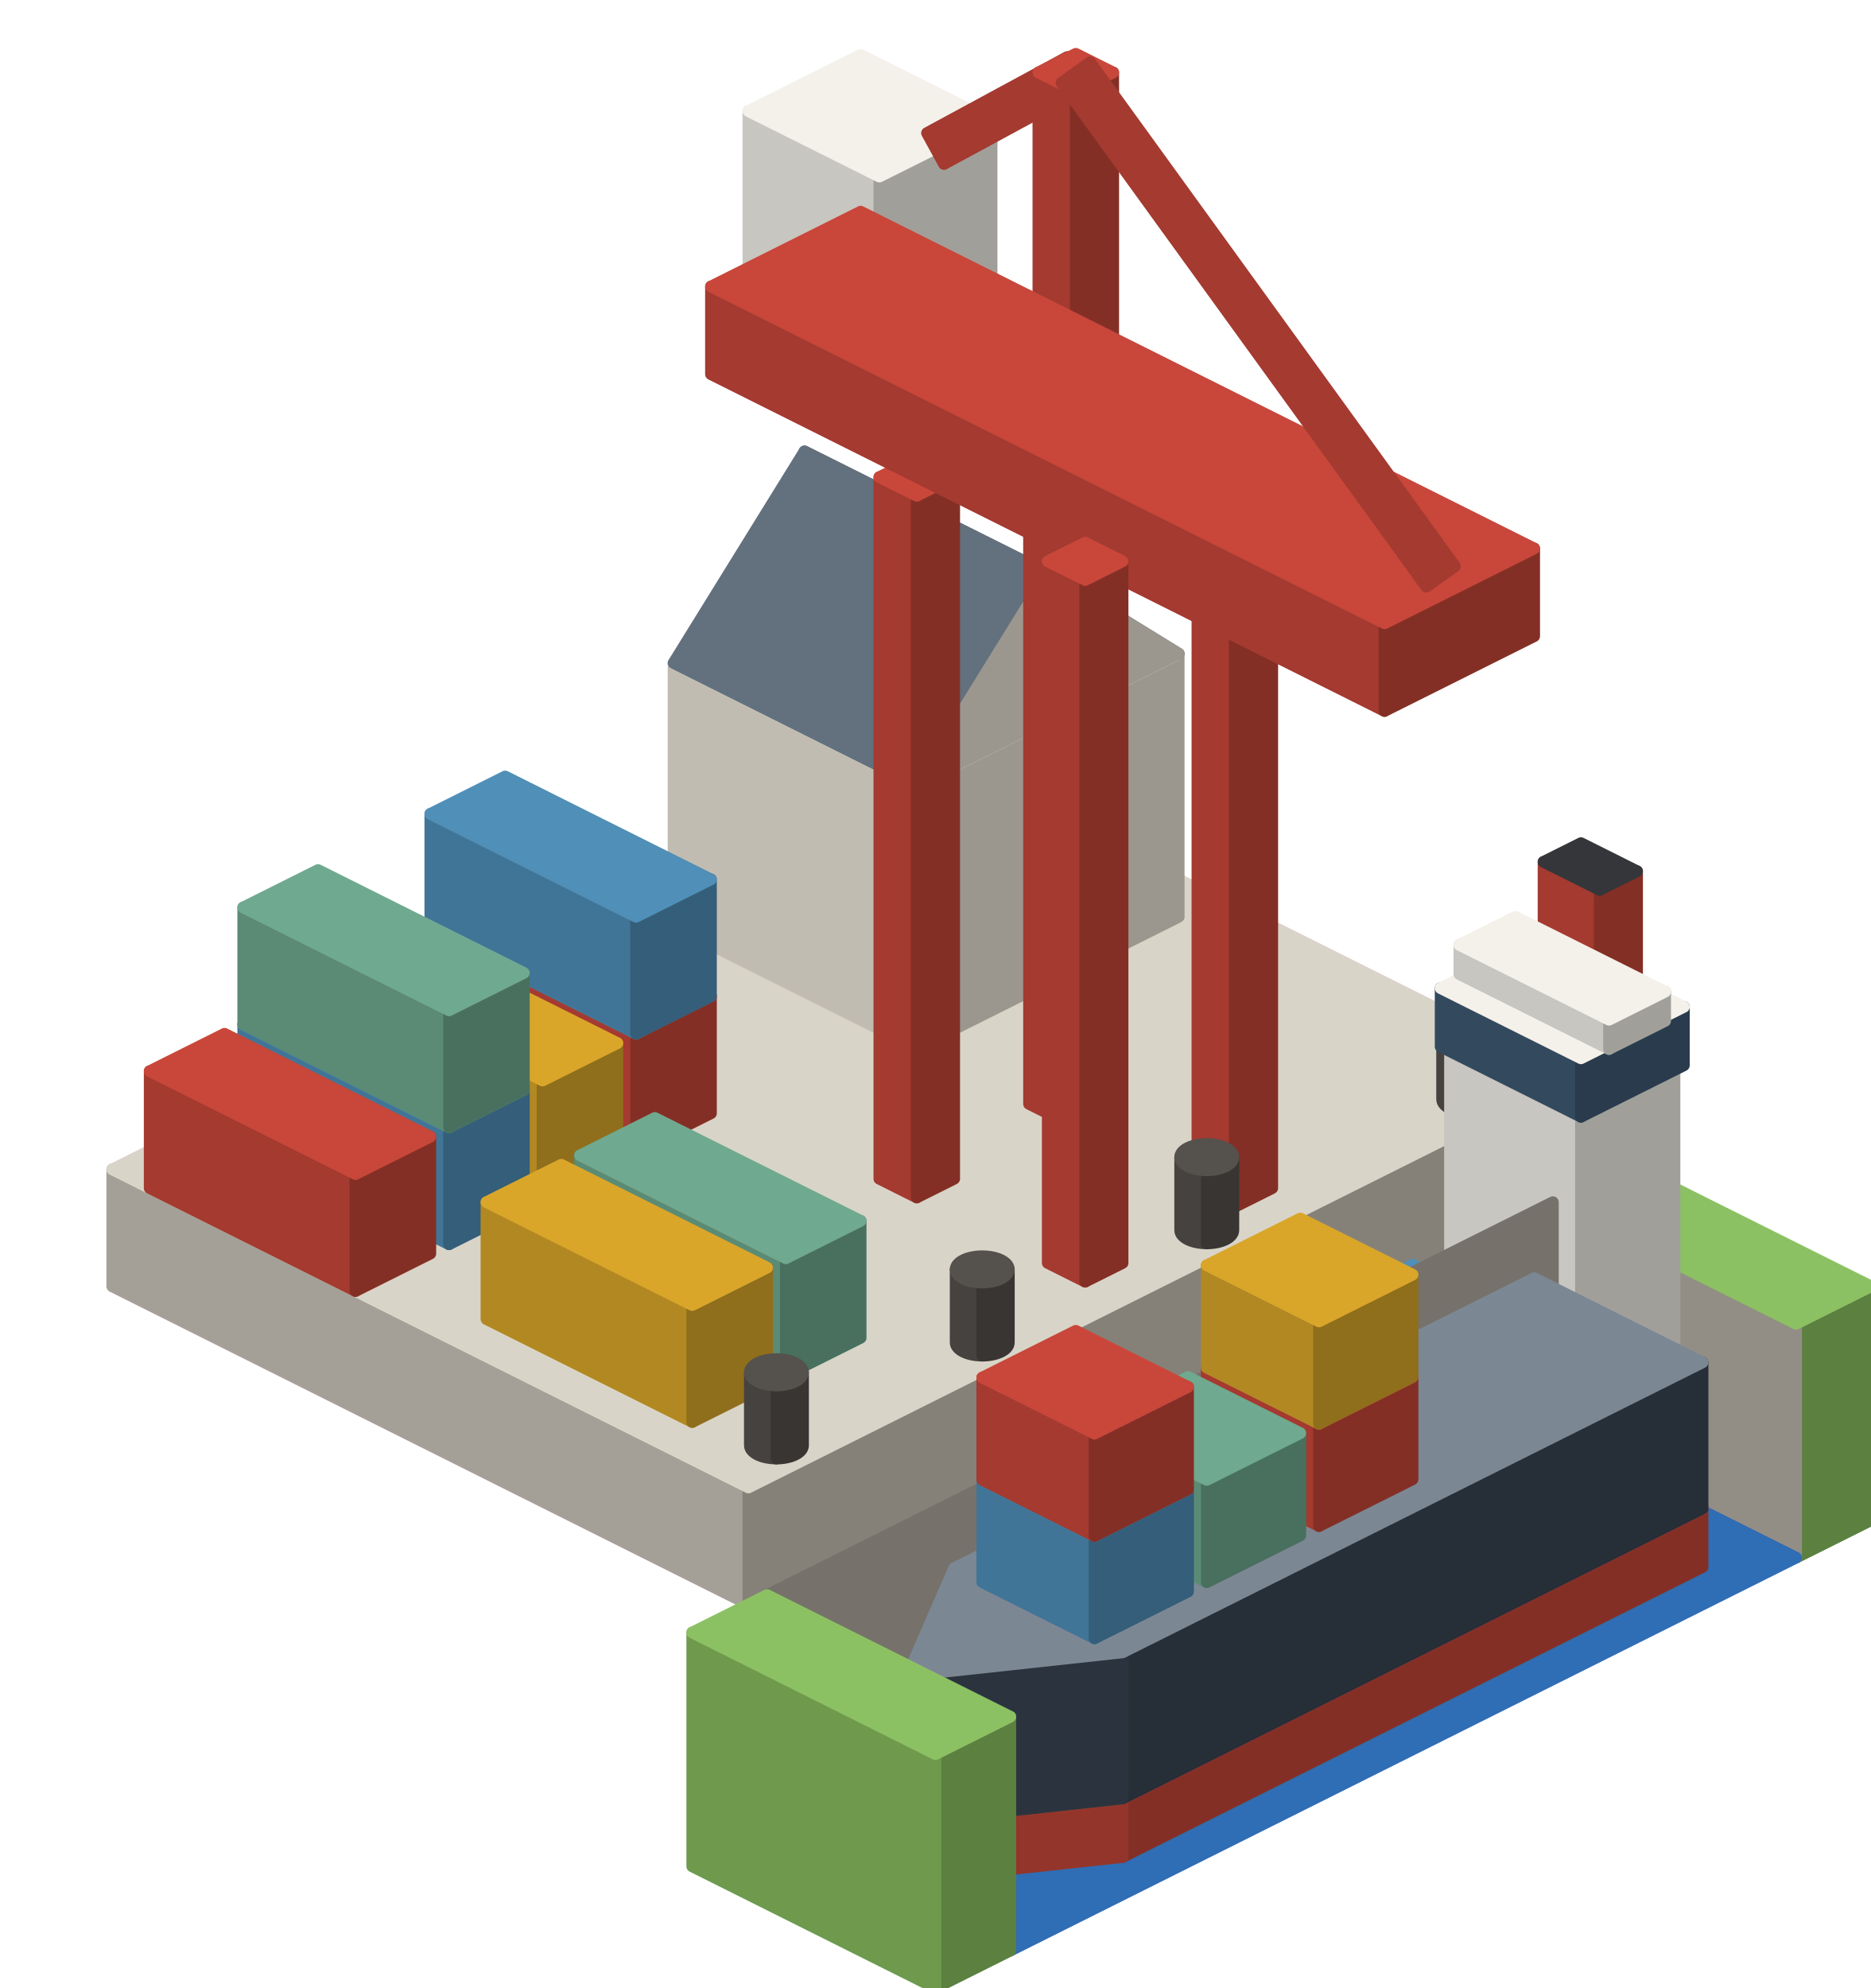
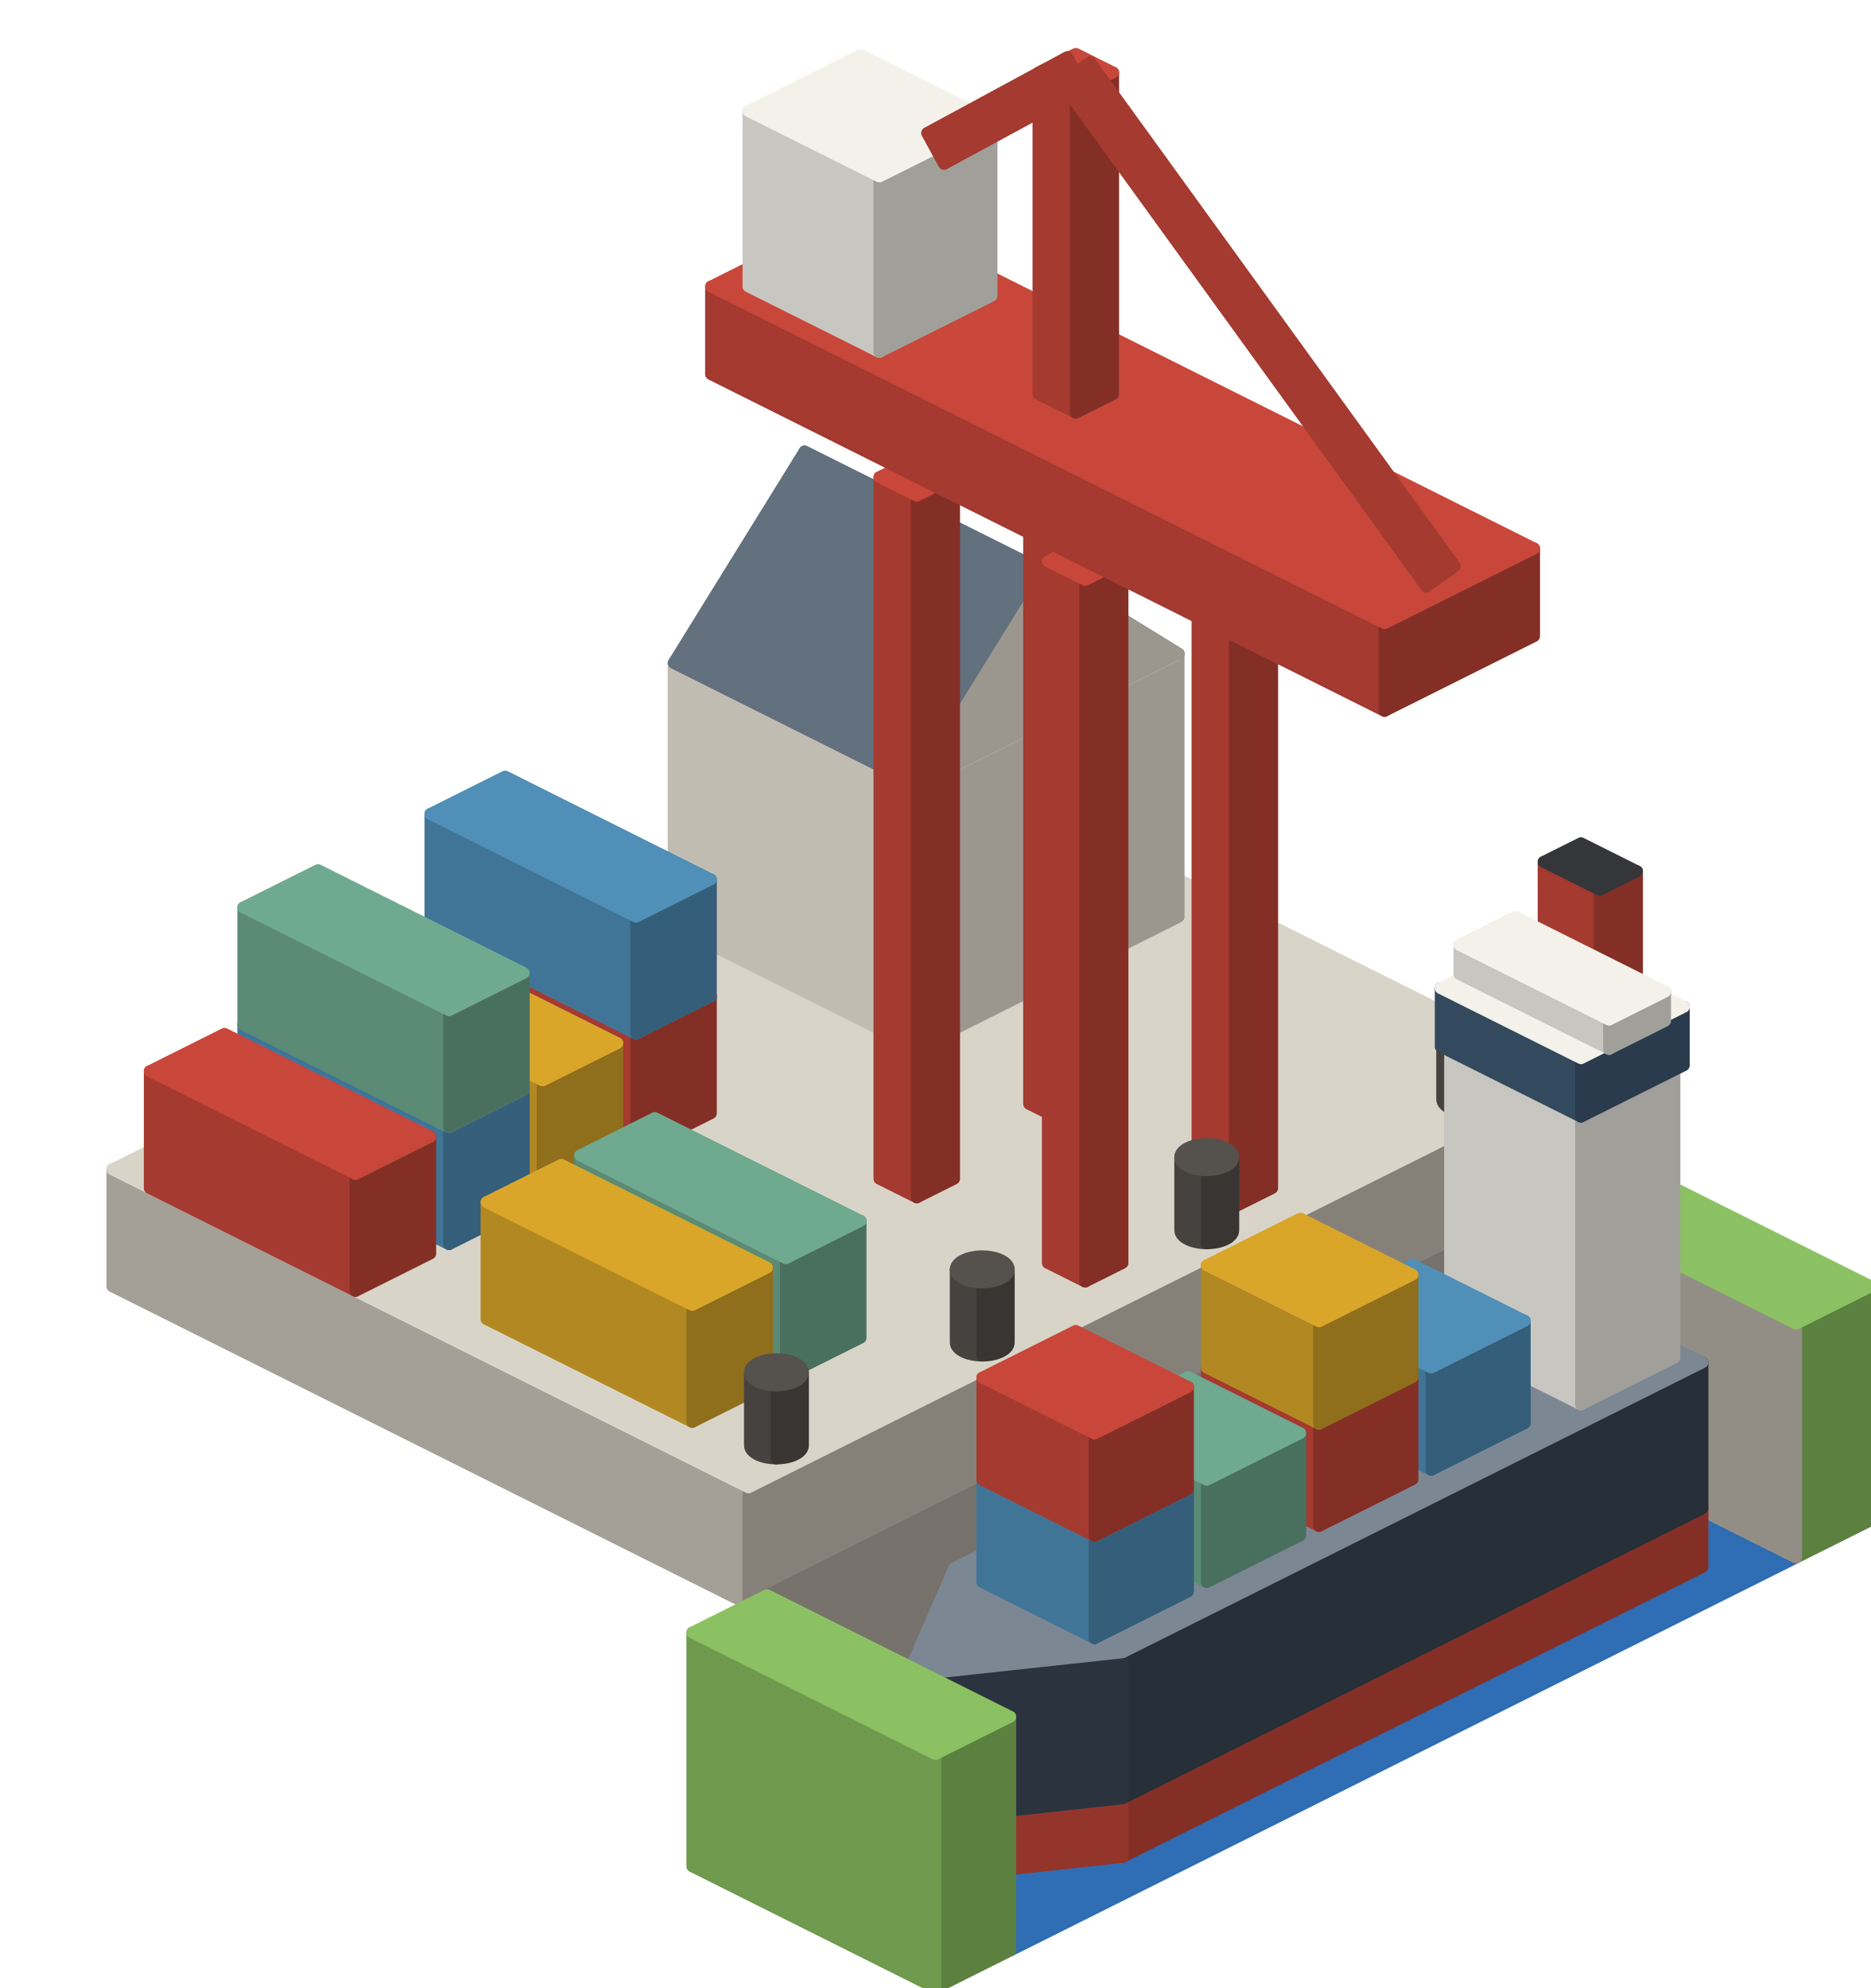
<svg xmlns="http://www.w3.org/2000/svg" width="64" height="68" viewBox="0 0 64 68">
  <g transform="translate(0 28)" stroke-linejoin="round" stroke-width="0.4">
    <polygon points="3.84,16.00 25.60,26.88 25.60,22.88 3.84,12.00" fill="#a5a097" stroke="#a5a097" />
    <polygon points="53.76,12.80 25.60,26.88 25.60,22.88 53.76,8.80" fill="#858179" stroke="#858179" />
    <polygon points="32.00,-2.08 53.76,8.80 25.60,22.88 3.84,12.00" fill="#d9d4c8" stroke="#d9d4c8" />
+     <polygon points="53.12,21.12 26.24,34.56 26.24,26.56 53.12,13.12" fill="#76726b" stroke="#76726b" />
+     <polygon points="53.12,21.12 61.44,25.28 34.56,38.72 26.24,34.56" fill="#2f6db5" stroke="#2f6db5" />
+     <polygon points="54.50,25.01 53.80,25.94 51.30,26.61 52.80,25.44" fill="#4580c2" stroke="#4580c2" />
+     <polygon points="39.10,33.95 38.09,35.04 35.90,35.55 37.09,34.54" fill="#4580c2" stroke="#4580c2" />
    <polygon points="23.04,3.68 31.36,7.84 31.36,-1.16 23.04,-5.32" fill="#c1bcb1" stroke="#c1bcb1" />
    <polygon points="40.32,3.36 31.36,7.84 31.36,-1.16 40.32,-5.64" fill="#9b978f" stroke="#9b978f" />
    <polygon points="32.00,-9.80 40.32,-5.64 31.36,-1.16 23.04,-5.32" fill="#ebe5d8" stroke="#ebe5d8" />
    <polygon points="32.00,-9.80 40.32,-5.64 35.84,-8.40 27.52,-12.56" fill="#505a65" stroke="#505a65" />
    <polygon points="23.04,-5.32 31.36,-1.16 35.84,-8.40 27.52,-12.56" fill="#63707e" stroke="#63707e" />
    <polygon points="40.32,-5.64 31.36,-1.16 35.84,-8.40" fill="#9b978f" stroke="#9b978f" />
+     <polygon points="14.72,7.84 21.76,11.36 21.76,7.36 14.72,3.84" fill="#a43a30" stroke="#a43a30" />
+     <polygon points="24.32,10.08 21.76,11.36 21.76,7.36 24.32,6.08" fill="#842f26" stroke="#842f26" />
+     <polygon points="17.28,2.56 24.32,6.08 21.76,7.36 14.72,3.84" fill="#c8473a" stroke="#c8473a" />
+     <polygon points="14.72,3.84 21.76,7.36 21.76,3.36 14.72,-0.16" fill="#417597" stroke="#417597" />
+     <polygon points="24.32,6.08 21.76,7.36 21.76,3.36 24.32,2.08" fill="#345e79" stroke="#345e79" />
+     <polygon points="17.28,-1.44 24.32,2.08 21.76,3.36 14.72,-0.16" fill="#4f8fb8" stroke="#4f8fb8" />
    <path d="M 50.24 10.05 A 0.91 0.45 0 0 1 49.33 9.60 L 49.33 7.10 L 50.24 7.10 Z" fill="#46423f" stroke="#46423f" />
    <path d="M 50.24 10.05 A 0.91 0.45 0 0 0 51.15 9.60 L 51.15 7.10 L 50.24 7.10 Z" fill="#383533" stroke="#383533" />
    <path d="M 49.33 7.10 A 0.91 0.45 0 1 0 51.15 7.10 A 0.91 0.45 0 1 0 49.33 7.10 Z" fill="#55514d" stroke="#55514d" />
    <polygon points="35.20,9.76 36.48,10.40 36.48,-13.60 35.20,-14.24" fill="#a43a30" stroke="#a43a30" />
    <polygon points="37.76,9.76 36.48,10.40 36.48,-13.60 37.76,-14.24" fill="#842f26" stroke="#842f26" />
    <polygon points="36.48,-14.88 37.76,-14.24 36.48,-13.60 35.20,-14.24" fill="#c8473a" stroke="#c8473a" />
    <polygon points="64.00,24.00 61.44,25.28 61.44,17.28 64.00,16.00" fill="#5c8040" stroke="#5c8040" />
    <polygon points="61.44,25.28 53.12,21.12 53.12,13.12 61.44,17.28" fill="#938e85" stroke="#938e85" />
    <polygon points="55.68,11.84 64.00,16.00 61.44,17.28 53.12,13.12" fill="#8cc163" stroke="#8cc163" />
-     <polygon points="40.96,12.64 42.24,13.28 42.24,-10.72 40.96,-11.36" fill="#a43a30" stroke="#a43a30" />
-     <polygon points="43.52,12.64 42.24,13.28 42.24,-10.72 43.52,-11.36" fill="#842f26" stroke="#842f26" />
-     <polygon points="42.24,-12.00 43.52,-11.36 42.24,-10.72 40.96,-11.36" fill="#c8473a" stroke="#c8473a" />
-     <polygon points="14.72,7.84 21.76,11.36 21.76,7.36 14.72,3.84" fill="#a43a30" stroke="#a43a30" />
-     <polygon points="24.32,10.08 21.76,11.36 21.76,7.36 24.32,6.08" fill="#842f26" stroke="#842f26" />
-     <polygon points="17.28,2.56 24.32,6.08 21.76,7.36 14.72,3.84" fill="#c8473a" stroke="#c8473a" />
-     <polygon points="14.72,3.84 21.76,7.36 21.76,3.36 14.72,-0.16" fill="#417597" stroke="#417597" />
-     <polygon points="24.32,6.08 21.76,7.36 21.76,3.36 24.32,2.08" fill="#345e79" stroke="#345e79" />
-     <polygon points="17.28,-1.44 24.32,2.08 21.76,3.36 14.72,-0.16" fill="#4f8fb8" stroke="#4f8fb8" />
-     <polygon points="25.60,-18.20 30.08,-15.96 30.08,-21.96 25.60,-24.20" fill="#c8c6c0" stroke="#c8c6c0" />
-     <polygon points="33.92,-17.88 30.08,-15.96 30.08,-21.96 33.92,-23.88" fill="#a19f9a" stroke="#a19f9a" />
-     <polygon points="29.44,-26.12 33.92,-23.88 30.08,-21.96 25.60,-24.20" fill="#f4f1ea" stroke="#f4f1ea" />
    <polygon points="11.52,9.44 18.56,12.96 18.56,8.96 11.52,5.44" fill="#b28822" stroke="#b28822" />
    <polygon points="21.12,11.68 18.56,12.96 18.56,8.96 21.12,7.68" fill="#8f6e1c" stroke="#8f6e1c" />
    <polygon points="14.08,4.16 21.12,7.68 18.56,8.96 11.52,5.44" fill="#d9a62a" stroke="#d9a62a" />
-     <polygon points="36.51,-26.05 31.71,-23.45 32.29,-22.39 37.09,-24.99" fill="#a43a30" stroke="#a43a30" />
-     <polygon points="30.08,12.32 31.36,12.96 31.36,-11.04 30.08,-11.68" fill="#a43a30" stroke="#a43a30" />
-     <polygon points="32.64,12.32 31.36,12.96 31.36,-11.04 32.64,-11.68" fill="#842f26" stroke="#842f26" />
-     <polygon points="31.36,-12.32 32.64,-11.68 31.36,-11.04 30.08,-11.68" fill="#c8473a" stroke="#c8473a" />
    <polygon points="8.32,11.04 15.36,14.56 15.36,10.56 8.32,7.04" fill="#417597" stroke="#417597" />
    <polygon points="17.92,13.28 15.36,14.56 15.36,10.56 17.92,9.28" fill="#345e79" stroke="#345e79" />
    <polygon points="10.88,5.76 17.92,9.28 15.36,10.56 8.32,7.04" fill="#4f8fb8" stroke="#4f8fb8" />
    <polygon points="8.32,7.04 15.36,10.56 15.36,6.56 8.32,3.04" fill="#5b8b75" stroke="#5b8b75" />
    <polygon points="17.92,9.28 15.36,10.56 15.36,6.56 17.92,5.28" fill="#49705e" stroke="#49705e" />
    <polygon points="10.88,1.76 17.92,5.28 15.36,6.56 8.32,3.04" fill="#6fa98f" stroke="#6fa98f" />
-     <polygon points="35.52,-14.52 36.80,-13.88 36.80,-24.88 35.52,-25.52" fill="#a43a30" stroke="#a43a30" />
-     <polygon points="38.08,-14.52 36.80,-13.88 36.80,-24.88 38.08,-25.52" fill="#842f26" stroke="#842f26" />
-     <polygon points="36.80,-26.16 38.08,-25.52 36.80,-24.88 35.52,-25.52" fill="#c8473a" stroke="#c8473a" />
+     <polygon points="30.08,12.32 31.36,12.96 31.36,-11.04 30.08,-11.68" fill="#a43a30" stroke="#a43a30" />
+     <polygon points="32.64,12.32 31.36,12.96 31.36,-11.04 32.64,-11.68" fill="#842f26" stroke="#842f26" />
+     <polygon points="31.36,-12.32 32.64,-11.68 31.36,-11.04 30.08,-11.68" fill="#c8473a" stroke="#c8473a" />
+     <polygon points="40.96,12.64 42.24,13.28 42.24,-10.72 40.96,-11.36" fill="#a43a30" stroke="#a43a30" />
+     <polygon points="43.52,12.64 42.24,13.28 42.24,-10.72 43.52,-11.36" fill="#842f26" stroke="#842f26" />
+     <polygon points="42.24,-12.00 43.52,-11.36 42.24,-10.72 40.96,-11.36" fill="#c8473a" stroke="#c8473a" />
+     <polygon points="5.12,12.64 12.16,16.16 12.16,12.16 5.12,8.64" fill="#a43a30" stroke="#a43a30" />
+     <polygon points="14.72,14.88 12.16,16.16 12.16,12.16 14.72,10.88" fill="#842f26" stroke="#842f26" />
+     <polygon points="7.68,7.36 14.72,10.88 12.16,12.16 5.12,8.64" fill="#c8473a" stroke="#c8473a" />
    <path d="M 41.28 14.53 A 0.91 0.45 0 0 1 40.37 14.08 L 40.37 11.58 L 41.28 11.58 Z" fill="#46423f" stroke="#46423f" />
    <path d="M 41.28 14.53 A 0.91 0.45 0 0 0 42.19 14.08 L 42.19 11.58 L 41.28 11.58 Z" fill="#383533" stroke="#383533" />
    <path d="M 40.37 11.58 A 0.91 0.45 0 1 0 42.19 11.58 A 0.91 0.45 0 1 0 40.37 11.58 Z" fill="#55514d" stroke="#55514d" />
-     <polygon points="52.80,7.48 54.72,8.44 54.72,2.44 52.80,1.48" fill="#a43a30" stroke="#a43a30" />
-     <polygon points="56.00,7.80 54.72,8.44 54.72,2.44 56.00,1.80" fill="#842f26" stroke="#842f26" />
-     <polygon points="54.08,0.84 56.00,1.80 54.72,2.44 52.80,1.48" fill="#34363a" stroke="#34363a" />
-     <polygon points="49.60,17.80 54.08,20.04 54.08,10.04 49.60,7.80" fill="#c8c6c0" stroke="#c8c6c0" />
-     <polygon points="57.28,18.44 54.08,20.04 54.08,10.04 57.28,8.44" fill="#a19f9a" stroke="#a19f9a" />
-     <polygon points="52.80,6.20 57.28,8.44 54.08,10.04 49.60,7.80" fill="#f4f1ea" stroke="#f4f1ea" />
-     <polygon points="49.28,7.80 54.08,10.20 54.08,8.20 49.28,5.80" fill="#334a5e" stroke="#334a5e" />
-     <polygon points="57.60,8.44 54.08,10.20 54.08,8.20 57.60,6.44" fill="#293b4c" stroke="#293b4c" />
-     <polygon points="52.80,4.04 57.60,6.44 54.08,8.20 49.28,5.80" fill="#f4f1ea" stroke="#f4f1ea" />
-     <polygon points="49.92,5.32 55.04,7.88 55.04,6.88 49.92,4.32" fill="#c8c6c0" stroke="#c8c6c0" />
-     <polygon points="56.96,6.92 55.04,7.88 55.04,6.88 56.96,5.92" fill="#a19f9a" stroke="#a19f9a" />
-     <polygon points="51.84,3.36 56.96,5.92 55.04,6.88 49.92,4.32" fill="#f4f1ea" stroke="#f4f1ea" />
-     <polygon points="24.32,-15.20 47.36,-3.68 47.36,-6.68 24.32,-18.20" fill="#a43a30" stroke="#a43a30" />
-     <polygon points="52.48,-6.24 47.36,-3.68 47.36,-6.68 52.48,-9.24" fill="#842f26" stroke="#842f26" />
-     <polygon points="29.44,-20.76 52.48,-9.24 47.36,-6.68 24.32,-18.20" fill="#c8473a" stroke="#c8473a" />
-     <polygon points="5.12,12.64 12.16,16.16 12.16,12.16 5.12,8.64" fill="#a43a30" stroke="#a43a30" />
-     <polygon points="14.72,14.88 12.16,16.16 12.16,12.16 14.72,10.88" fill="#842f26" stroke="#842f26" />
-     <polygon points="7.68,7.36 14.72,10.88 12.16,12.16 5.12,8.64" fill="#c8473a" stroke="#c8473a" />
    <polygon points="35.84,15.20 37.12,15.84 37.12,-8.16 35.84,-8.80" fill="#a43a30" stroke="#a43a30" />
    <polygon points="38.40,15.20 37.12,15.84 37.12,-8.16 38.40,-8.80" fill="#842f26" stroke="#842f26" />
    <polygon points="37.12,-9.44 38.40,-8.80 37.12,-8.16 35.84,-8.80" fill="#c8473a" stroke="#c8473a" />
-     <polygon points="45.12,20.36 48.96,22.28 48.96,18.78 45.12,16.86" fill="#417597" stroke="#417597" />
-     <polygon points="52.16,20.68 48.96,22.28 48.96,18.78 52.16,17.18" fill="#345e79" stroke="#345e79" />
-     <polygon points="48.32,15.26 52.16,17.18 48.96,18.78 45.12,16.86" fill="#4f8fb8" stroke="#4f8fb8" />
-     <polygon points="36.31,-25.17 48.79,-7.93 49.77,-8.63 37.29,-25.87" fill="#a43a30" stroke="#a43a30" />
    <polygon points="19.84,15.52 26.88,19.04 26.88,15.04 19.84,11.52" fill="#5b8b75" stroke="#5b8b75" />
    <polygon points="29.44,17.76 26.88,19.04 26.88,15.04 29.44,13.76" fill="#49705e" stroke="#49705e" />
    <polygon points="22.40,10.24 29.44,13.76 26.88,15.04 19.84,11.52" fill="#6fa98f" stroke="#6fa98f" />
    <path d="M 33.60 18.37 A 0.91 0.45 0 0 1 32.69 17.92 L 32.69 15.42 L 33.60 15.42 Z" fill="#46423f" stroke="#46423f" />
    <path d="M 33.60 18.37 A 0.91 0.45 0 0 0 34.51 17.92 L 34.51 15.42 L 33.60 15.42 Z" fill="#383533" stroke="#383533" />
    <path d="M 32.69 15.42 A 0.91 0.45 0 1 0 34.51 15.42 A 0.91 0.45 0 1 0 32.69 15.42 Z" fill="#55514d" stroke="#55514d" />
    <polygon points="16.64,17.12 23.68,20.64 23.68,16.64 16.64,13.12" fill="#b28822" stroke="#b28822" />
    <polygon points="26.24,19.36 23.68,20.64 23.68,16.64 26.24,15.36" fill="#8f6e1c" stroke="#8f6e1c" />
    <polygon points="19.20,11.84 26.24,15.36 23.68,16.64 16.64,13.12" fill="#d9a62a" stroke="#d9a62a" />
    <path d="M 26.56 21.89 A 0.91 0.45 0 0 1 25.65 21.44 L 25.65 18.94 L 26.56 18.94 Z" fill="#46423f" stroke="#46423f" />
    <path d="M 26.56 21.89 A 0.91 0.45 0 0 0 27.47 21.44 L 27.47 18.94 L 26.56 18.94 Z" fill="#383533" stroke="#383533" />
    <path d="M 25.65 18.94 A 0.91 0.45 0 1 0 27.47 18.94 A 0.91 0.45 0 1 0 25.65 18.94 Z" fill="#55514d" stroke="#55514d" />
-     <polygon points="53.12,21.12 26.24,34.56 26.24,26.56 53.12,13.12" fill="#76726b" stroke="#76726b" />
-     <polygon points="53.12,21.12 61.44,25.28 34.56,38.72 26.24,34.56" fill="#2f6db5" stroke="#2f6db5" />
-     <polygon points="54.50,25.01 53.80,25.94 51.30,26.61 52.80,25.44" fill="#4580c2" stroke="#4580c2" />
-     <polygon points="39.10,33.95 38.09,35.04 35.90,35.55 37.09,34.54" fill="#4580c2" stroke="#4580c2" />
    <polygon points="58.24,25.60 38.40,35.52 38.40,33.52 58.24,23.60" fill="#842f26" stroke="#842f26" />
    <polygon points="38.40,35.52 31.04,36.32 31.04,34.32 38.40,33.52" fill="#94352b" stroke="#94352b" />
    <polygon points="52.48,20.72 58.24,23.60 38.40,33.52 31.04,34.32 32.64,30.64" fill="#c8473a" stroke="#c8473a" />
    <polygon points="58.24,23.60 38.40,33.52 38.40,28.52 58.24,18.60" fill="#262e37" stroke="#262e37" />
    <polygon points="38.40,33.52 31.04,34.32 31.04,29.32 38.40,28.52" fill="#2b343e" stroke="#2b343e" />
    <polygon points="52.48,15.72 58.24,18.60 38.40,28.52 31.04,29.32 32.64,25.64" fill="#7c8794" stroke="#7c8794" />
+     <polygon points="49.60,17.80 54.08,20.04 54.08,10.04 49.60,7.80" fill="#c8c6c0" stroke="#c8c6c0" />
+     <polygon points="57.28,18.44 54.08,20.04 54.08,10.04 57.28,8.44" fill="#a19f9a" stroke="#a19f9a" />
+     <polygon points="52.80,6.20 57.28,8.44 54.08,10.04 49.60,7.80" fill="#f4f1ea" stroke="#f4f1ea" />
+     <polygon points="52.80,7.48 54.72,8.44 54.72,2.44 52.80,1.48" fill="#a43a30" stroke="#a43a30" />
+     <polygon points="56.00,7.80 54.72,8.44 54.72,2.44 56.00,1.80" fill="#842f26" stroke="#842f26" />
+     <polygon points="54.08,0.84 56.00,1.80 54.72,2.44 52.80,1.48" fill="#34363a" stroke="#34363a" />
+     <polygon points="49.28,7.80 54.08,10.20 54.08,8.20 49.28,5.80" fill="#334a5e" stroke="#334a5e" />
+     <polygon points="57.60,8.44 54.08,10.20 54.08,8.20 57.60,6.44" fill="#293b4c" stroke="#293b4c" />
+     <polygon points="52.80,4.04 57.60,6.44 54.08,8.20 49.28,5.80" fill="#f4f1ea" stroke="#f4f1ea" />
+     <polygon points="49.92,5.32 55.04,7.88 55.04,6.88 49.92,4.32" fill="#c8c6c0" stroke="#c8c6c0" />
+     <polygon points="56.96,6.92 55.04,7.88 55.04,6.88 56.96,5.92" fill="#a19f9a" stroke="#a19f9a" />
+     <polygon points="51.84,3.36 56.96,5.92 55.04,6.88 49.92,4.32" fill="#f4f1ea" stroke="#f4f1ea" />
+     <polygon points="45.12,20.36 48.96,22.28 48.96,18.78 45.12,16.86" fill="#417597" stroke="#417597" />
+     <polygon points="52.16,20.68 48.96,22.28 48.96,18.78 52.16,17.18" fill="#345e79" stroke="#345e79" />
+     <polygon points="48.32,15.26 52.16,17.18 48.96,18.78 45.12,16.86" fill="#4f8fb8" stroke="#4f8fb8" />
    <polygon points="41.28,22.28 45.12,24.20 45.12,20.70 41.28,18.78" fill="#a43a30" stroke="#a43a30" />
    <polygon points="48.32,22.60 45.12,24.20 45.12,20.70 48.32,19.10" fill="#842f26" stroke="#842f26" />
    <polygon points="44.48,17.18 48.32,19.10 45.12,20.70 41.28,18.78" fill="#c8473a" stroke="#c8473a" />
    <polygon points="41.28,18.78 45.12,20.70 45.12,17.20 41.28,15.28" fill="#b28822" stroke="#b28822" />
    <polygon points="48.32,19.10 45.12,20.70 45.12,17.20 48.32,15.60" fill="#8f6e1c" stroke="#8f6e1c" />
    <polygon points="44.48,13.68 48.32,15.60 45.12,17.20 41.28,15.28" fill="#d9a62a" stroke="#d9a62a" />
    <polygon points="37.44,24.20 41.28,26.12 41.28,22.62 37.44,20.70" fill="#5b8b75" stroke="#5b8b75" />
    <polygon points="44.48,24.52 41.28,26.12 41.28,22.62 44.48,21.02" fill="#49705e" stroke="#49705e" />
    <polygon points="40.64,19.10 44.48,21.02 41.28,22.62 37.44,20.70" fill="#6fa98f" stroke="#6fa98f" />
    <polygon points="33.60,26.12 37.44,28.04 37.44,24.54 33.60,22.62" fill="#417597" stroke="#417597" />
    <polygon points="40.64,26.44 37.44,28.04 37.44,24.54 40.64,22.94" fill="#345e79" stroke="#345e79" />
    <polygon points="36.80,21.02 40.64,22.94 37.44,24.54 33.60,22.62" fill="#4f8fb8" stroke="#4f8fb8" />
    <polygon points="33.60,22.62 37.44,24.54 37.44,21.04 33.60,19.12" fill="#a43a30" stroke="#a43a30" />
    <polygon points="40.64,22.94 37.44,24.54 37.44,21.04 40.64,19.44" fill="#842f26" stroke="#842f26" />
    <polygon points="36.80,17.52 40.64,19.44 37.44,21.04 33.60,19.12" fill="#c8473a" stroke="#c8473a" />
    <polygon points="34.56,38.72 32.00,40.00 32.00,32.00 34.56,30.72" fill="#5c8040" stroke="#5c8040" />
    <polygon points="32.00,40.00 23.68,35.84 23.68,27.84 32.00,32.00" fill="#6f9a4e" stroke="#6f9a4e" />
    <polygon points="26.24,26.56 34.56,30.72 32.00,32.00 23.68,27.84" fill="#8cc163" stroke="#8cc163" />
+     <polygon points="24.32,-15.20 47.36,-3.68 47.36,-6.68 24.32,-18.20" fill="#a43a30" stroke="#a43a30" />
+     <polygon points="52.48,-6.24 47.36,-3.68 47.36,-6.68 52.48,-9.24" fill="#842f26" stroke="#842f26" />
+     <polygon points="29.44,-20.76 52.48,-9.24 47.36,-6.68 24.32,-18.20" fill="#c8473a" stroke="#c8473a" />
+     <polygon points="25.60,-18.20 30.08,-15.96 30.08,-21.96 25.60,-24.20" fill="#c8c6c0" stroke="#c8c6c0" />
+     <polygon points="33.92,-17.88 30.08,-15.96 30.08,-21.96 33.92,-23.88" fill="#a19f9a" stroke="#a19f9a" />
+     <polygon points="29.44,-26.12 33.92,-23.88 30.08,-21.96 25.60,-24.20" fill="#f4f1ea" stroke="#f4f1ea" />
+     <polygon points="35.52,-14.52 36.80,-13.88 36.80,-24.88 35.52,-25.52" fill="#a43a30" stroke="#a43a30" />
+     <polygon points="38.08,-14.52 36.80,-13.88 36.80,-24.88 38.08,-25.52" fill="#842f26" stroke="#842f26" />
+     <polygon points="36.80,-26.16 38.08,-25.52 36.80,-24.88 35.52,-25.52" fill="#c8473a" stroke="#c8473a" />
+     <polygon points="36.51,-26.05 31.71,-23.45 32.29,-22.39 37.09,-24.99" fill="#a43a30" stroke="#a43a30" />
+     <polygon points="36.31,-25.17 48.79,-7.93 49.77,-8.63 37.29,-25.87" fill="#a43a30" stroke="#a43a30" />
  </g>
</svg>
